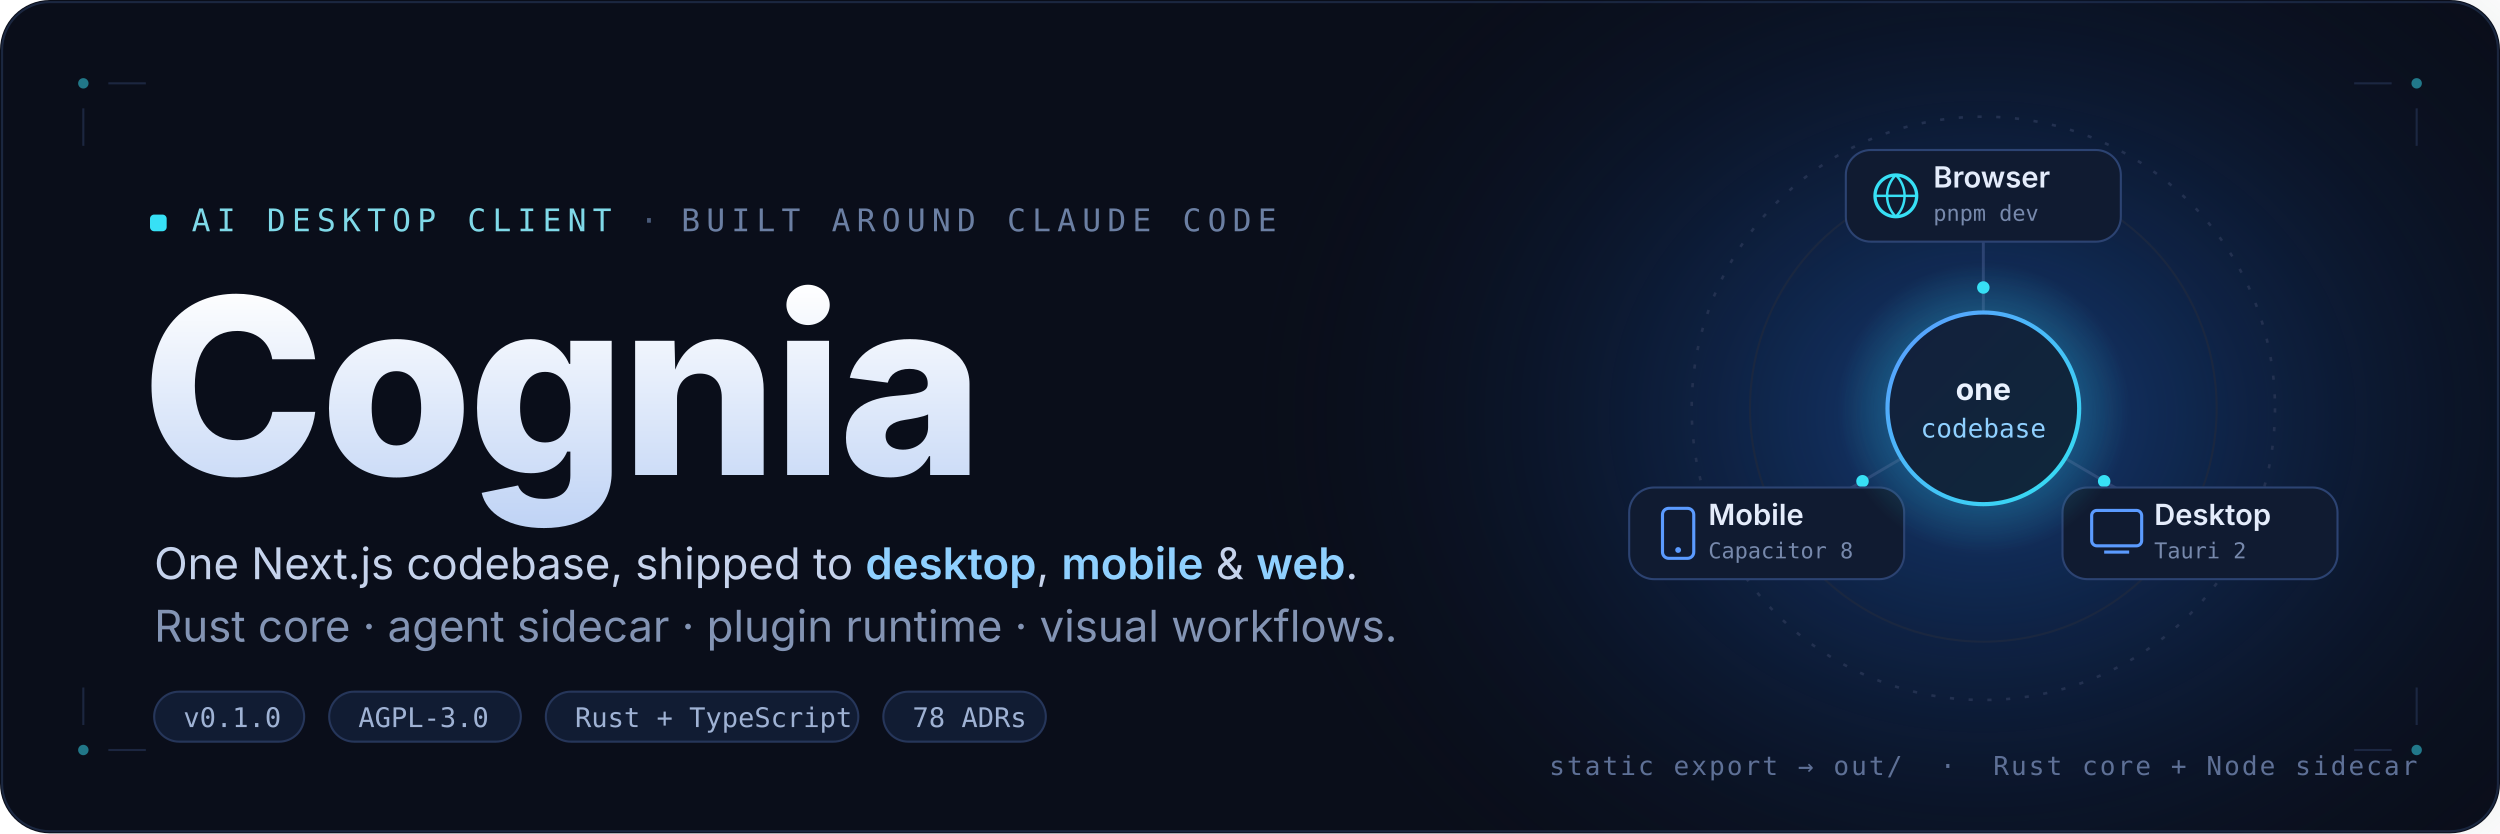
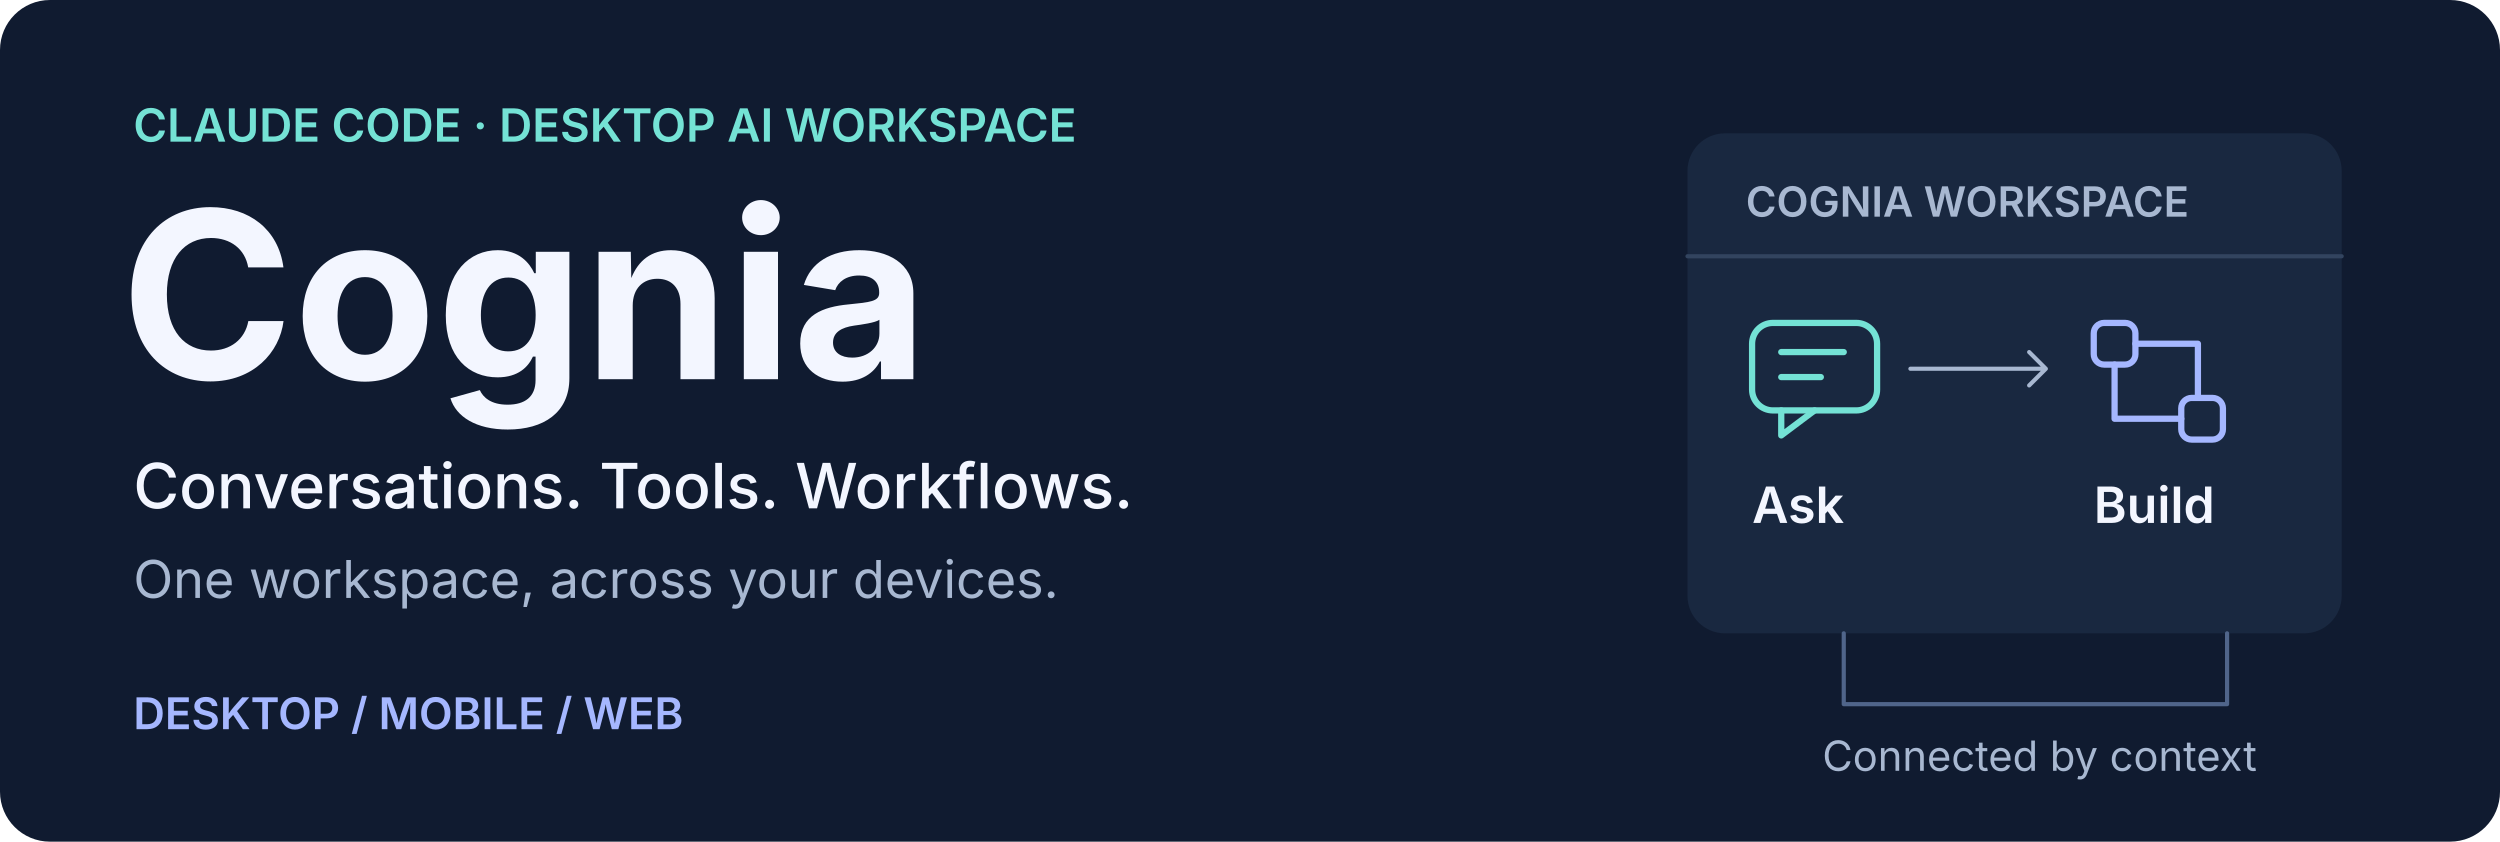
- <svg xmlns="http://www.w3.org/2000/svg" width="1200" height="400" viewBox="0 0 1200 400" role="img" aria-labelledby="heroTitle heroDesc" font-family="-apple-system,BlinkMacSystemFont,'Segoe UI','PingFang SC',sans-serif">
-   <defs>
-     <linearGradient id="coreGrad" x1="0" y1="0" x2="1" y2="1">
-       <stop offset="0" stop-color="#5B9BFF" />
-       <stop offset="1" stop-color="#33E1F2" />
-     </linearGradient>
-     <linearGradient id="nameGrad" x1="0" y1="0" x2="0" y2="1">
-       <stop offset="0" stop-color="#FFFFFF" />
-       <stop offset="1" stop-color="#BFD3F5" />
-     </linearGradient>
-     <radialGradient id="glow" cx="0.5" cy="0.5" r="0.5">
-       <stop offset="0" stop-color="#1E64C8" stop-opacity="0.55" />
-       <stop offset="0.55" stop-color="#123A78" stop-opacity="0.22" />
-       <stop offset="1" stop-color="#0A0E1A" stop-opacity="0" />
-     </radialGradient>
-     <radialGradient id="coreGlow" cx="0.5" cy="0.5" r="0.5">
-       <stop offset="0" stop-color="#37E0F5" stop-opacity="0.9" />
-       <stop offset="1" stop-color="#37E0F5" stop-opacity="0" />
-     </radialGradient>
-   </defs>
-   <rect width="1200" height="400" rx="24" fill="#0A0E1A" />
-   <rect x="1" y="1" width="1198" height="398" rx="23" fill="none" stroke="#1B2740" stroke-width="1" />
-   <ellipse cx="952" cy="200" rx="360" ry="300" fill="url(#glow)" />
-   <g fill="#37E0F5" opacity="0.5">
-     <circle cx="40" cy="40" r="2.5" />
-     <circle cx="1160" cy="40" r="2.5" />
-     <circle cx="40" cy="360" r="2.5" />
-     <circle cx="1160" cy="360" r="2.5" />
+ <svg xmlns="http://www.w3.org/2000/svg" width="1200" height="404" viewBox="0 0 1200 404" role="img" aria-labelledby="title desc" font-family="-apple-system,BlinkMacSystemFont,'Segoe UI','PingFang SC',sans-serif">
+   <rect x="0" y="0" width="1200" height="404" rx="24" fill="#101B30" stroke="none" />
+   <text x="64" y="68" font-size="22" font-weight="600" fill="#74E2D5" text-anchor="start">CLAUDE CODE · DESKTOP AI WORKSPACE</text>
+   <text x="58" y="182" font-size="112" font-weight="750" fill="#F3F6FF" text-anchor="start">Cognia</text>
+   <text x="64" y="244" font-size="30" font-weight="500" fill="#F3F6FF" text-anchor="start">Conversations. Tools. Workflows.</text>
+   <text x="64" y="287" font-size="25" font-weight="400" fill="#A8B8D1" text-anchor="start">One workspace, across your devices.</text>
+   <text x="64" y="350" font-size="21" font-weight="600" fill="#A5B7FF" text-anchor="start">DESKTOP  /  MOBILE  /  WEB</text>
+   <g id="workspace-map">
+     <rect x="810" y="64" width="314" height="240" rx="18" fill="#192840" stroke="none" />
+     <path d="M810 123h314" fill="none" stroke="#32445F" stroke-width="2" stroke-linecap="round" stroke-linejoin="round" />
+     <text x="838" y="104" font-size="20" font-weight="600" fill="#A8B8D1" text-anchor="start">COGNIA WORKSPACE</text>
+     <g transform="translate(841 155)" fill="none" stroke="#74E2D5" stroke-width="3" stroke-linecap="round" stroke-linejoin="round">
+       <rect width="60" height="42" rx="10" />
+       <path d="M14 42v12l16-12M14 14h30M14 26h19" />
+     </g>
+     <g transform="translate(1005 155)" fill="none" stroke="#A5B7FF" stroke-width="3" stroke-linecap="round" stroke-linejoin="round">
+       <rect width="20" height="20" rx="5" />
+       <rect x="42" y="36" width="20" height="20" rx="5" />
+       <path d="M20 10h30v26M10 20v26h32" />
+     </g>
+     <path d="M917 177h65m-8-8 8 8-8 8" fill="none" stroke="#A8B8D1" stroke-width="2" stroke-linecap="round" stroke-linejoin="round" />
+     <text x="841" y="251" font-size="24" font-weight="600" fill="#F3F6FF" text-anchor="start">Ask</text>
+     <text x="1005" y="251" font-size="24" font-weight="600" fill="#F3F6FF" text-anchor="start">Build</text>
+     <path d="M885 304v34h184v-34" fill="none" stroke="#50658A" stroke-width="2" stroke-linecap="round" stroke-linejoin="round" />
+     <text x="979" y="370" font-size="20" font-weight="400" fill="#A8B8D1" text-anchor="middle">Connected by context</text>
  </g>
-   <g stroke="#233150" stroke-width="1" opacity="0.7">
-     <path d="M40 52 V70 M52 40 H70" />
-     <path d="M1160 52 V70 M1148 40 H1130" />
-     <path d="M40 348 V330 M52 360 H70" />
-     <path d="M1160 348 V330 M1148 360 H1130" />
-   </g>
-   <g transform="translate(72 0)">
-     <g transform="translate(0 118)" font-family="ui-monospace,SFMono-Regular,Menlo,monospace">
-       <rect x="0" y="-15" width="8" height="8" rx="2" fill="#37E0F5" />
-       <text x="20" y="-7" font-size="15" letter-spacing="3" fill="#7FD9E8">AI DESKTOP CLIENT</text>
-       <text x="235" y="-7" font-size="15" letter-spacing="3" fill="#4A5B7A">·</text>
-       <text x="255" y="-7" font-size="15" letter-spacing="3" fill="#6B7FA3">BUILT AROUND CLAUDE CODE</text>
-     </g>
-     <text x="-4" y="228" font-size="118" font-weight="800" letter-spacing="-2" fill="url(#nameGrad)">Cognia</text>
-     <text x="2" y="278" font-size="21" fill="#C6D3EC">One Next.js codebase, shipped to <tspan fill="#8FD0FF" font-weight="600">desktop</tspan>, <tspan fill="#8FD0FF" font-weight="600">mobile</tspan> &amp; <tspan fill="#8FD0FF" font-weight="600">web</tspan>.</text>
-     <text x="2" y="308" font-size="21" fill="#8394B4">Rust core · agent sidecar · plugin runtime · visual workflows.</text>
-     <g transform="translate(2 348)" font-family="ui-monospace,SFMono-Regular,Menlo,monospace" font-size="13">
-       <g>
-         <rect x="0" y="-16" width="72" height="24" rx="12" fill="#111C33" stroke="#26365A" />
-         <text x="14" y="1" fill="#9FB2D4">v0.1.0</text>
-       </g>
-       <g transform="translate(84 0)">
-         <rect x="0" y="-16" width="92" height="24" rx="12" fill="#111C33" stroke="#26365A" />
-         <text x="14" y="1" fill="#9FB2D4">AGPL-3.0</text>
-       </g>
-       <g transform="translate(188 0)">
-         <rect x="0" y="-16" width="150" height="24" rx="12" fill="#111C33" stroke="#26365A" />
-         <text x="14" y="1" fill="#9FB2D4">Rust + TypeScript</text>
-       </g>
-       <g transform="translate(350 0)">
-         <rect x="0" y="-16" width="78" height="24" rx="12" fill="#111C33" stroke="#26365A" />
-         <text x="14" y="1" fill="#9FB2D4">78 ADRs</text>
-       </g>
-     </g>
-   </g>
-   <g transform="translate(952 196)">
-     <circle r="140" fill="none" stroke="#233150" stroke-width="1.25" stroke-dasharray="2 7" />
-     <circle r="112" fill="none" stroke="#1A2740" stroke-width="1" />
-     <g stroke="#2C4372" stroke-width="1.4">
-       <path d="M0 -14 L0 -100" />
-       <path d="M12 8 L104 62" />
-       <path d="M-12 8 L-104 62" />
-     </g>
-     <g fill="#37E0F5">
-       <circle cx="0" cy="-58" r="3" />
-       <circle cx="58" cy="35" r="3" />
-       <circle cx="-58" cy="35" r="3" />
-     </g>
-     <g transform="translate(0 -100)">
-       <rect x="-66" y="-24" width="132" height="44" rx="12" fill="#101B31" stroke="#2C4372" />
-       <circle cx="-42" cy="-2" r="10" fill="none" stroke="#37E0F5" stroke-width="1.6" />
-       <path d="M-52 -2 H-32 M-42 -12 a14 14 0 0 1 0 20 M-42 -12 a14 14 0 0 0 0 20" stroke="#37E0F5" stroke-width="1.2" fill="none" />
-       <text x="-24" y="-6" font-size="14" font-weight="600" fill="#E4ECFB">Browser</text>
-       <text x="-24" y="10" font-size="10.5" font-family="ui-monospace,SFMono-Regular,Menlo,monospace" fill="#7789AC">pnpm dev</text>
-     </g>
-     <g transform="translate(104 62)">
-       <rect x="-66" y="-24" width="132" height="44" rx="12" fill="#101B31" stroke="#2C4372" />
-       <rect x="-52" y="-13" width="24" height="17" rx="2.5" fill="none" stroke="#5B9BFF" stroke-width="1.5" />
-       <path d="M-46 7 H-34" stroke="#5B9BFF" stroke-width="1.5" />
-       <text x="-22" y="-6" font-size="14" font-weight="600" fill="#E4ECFB">Desktop</text>
-       <text x="-22" y="10" font-size="10.5" font-family="ui-monospace,SFMono-Regular,Menlo,monospace" fill="#7789AC">Tauri 2</text>
-     </g>
-     <g transform="translate(-104 62)">
-       <rect x="-66" y="-24" width="132" height="44" rx="12" fill="#101B31" stroke="#2C4372" />
-       <rect x="-50" y="-14" width="15" height="24" rx="3" fill="none" stroke="#5B9BFF" stroke-width="1.5" />
-       <circle cx="-42.5" cy="6" r="1.4" fill="#5B9BFF" />
-       <text x="-28" y="-6" font-size="14" font-weight="600" fill="#E4ECFB">Mobile</text>
-       <text x="-28" y="10" font-size="10.5" font-family="ui-monospace,SFMono-Regular,Menlo,monospace" fill="#7789AC">Capacitor 8</text>
-     </g>
-     <circle r="70" fill="url(#coreGlow)" opacity="0.6" />
-     <circle r="46" fill="#0B1327" stroke="url(#coreGrad)" stroke-width="2" />
-     <circle r="46" fill="url(#coreGrad)" opacity="0.10" />
-     <text x="0" y="-4" text-anchor="middle" font-size="14.5" font-weight="700" fill="#EAF2FF">one</text>
-     <text x="0" y="14" text-anchor="middle" font-size="12.5" font-family="ui-monospace,SFMono-Regular,Menlo,monospace" fill="#8FD0FF">codebase</text>
-   </g>
-   <text x="952" y="372" text-anchor="middle" font-size="12.5" font-family="ui-monospace,SFMono-Regular,Menlo,monospace" letter-spacing="1" fill="#5E7096">static export → out/  ·  Rust core + Node sidecar</text>
</svg>
